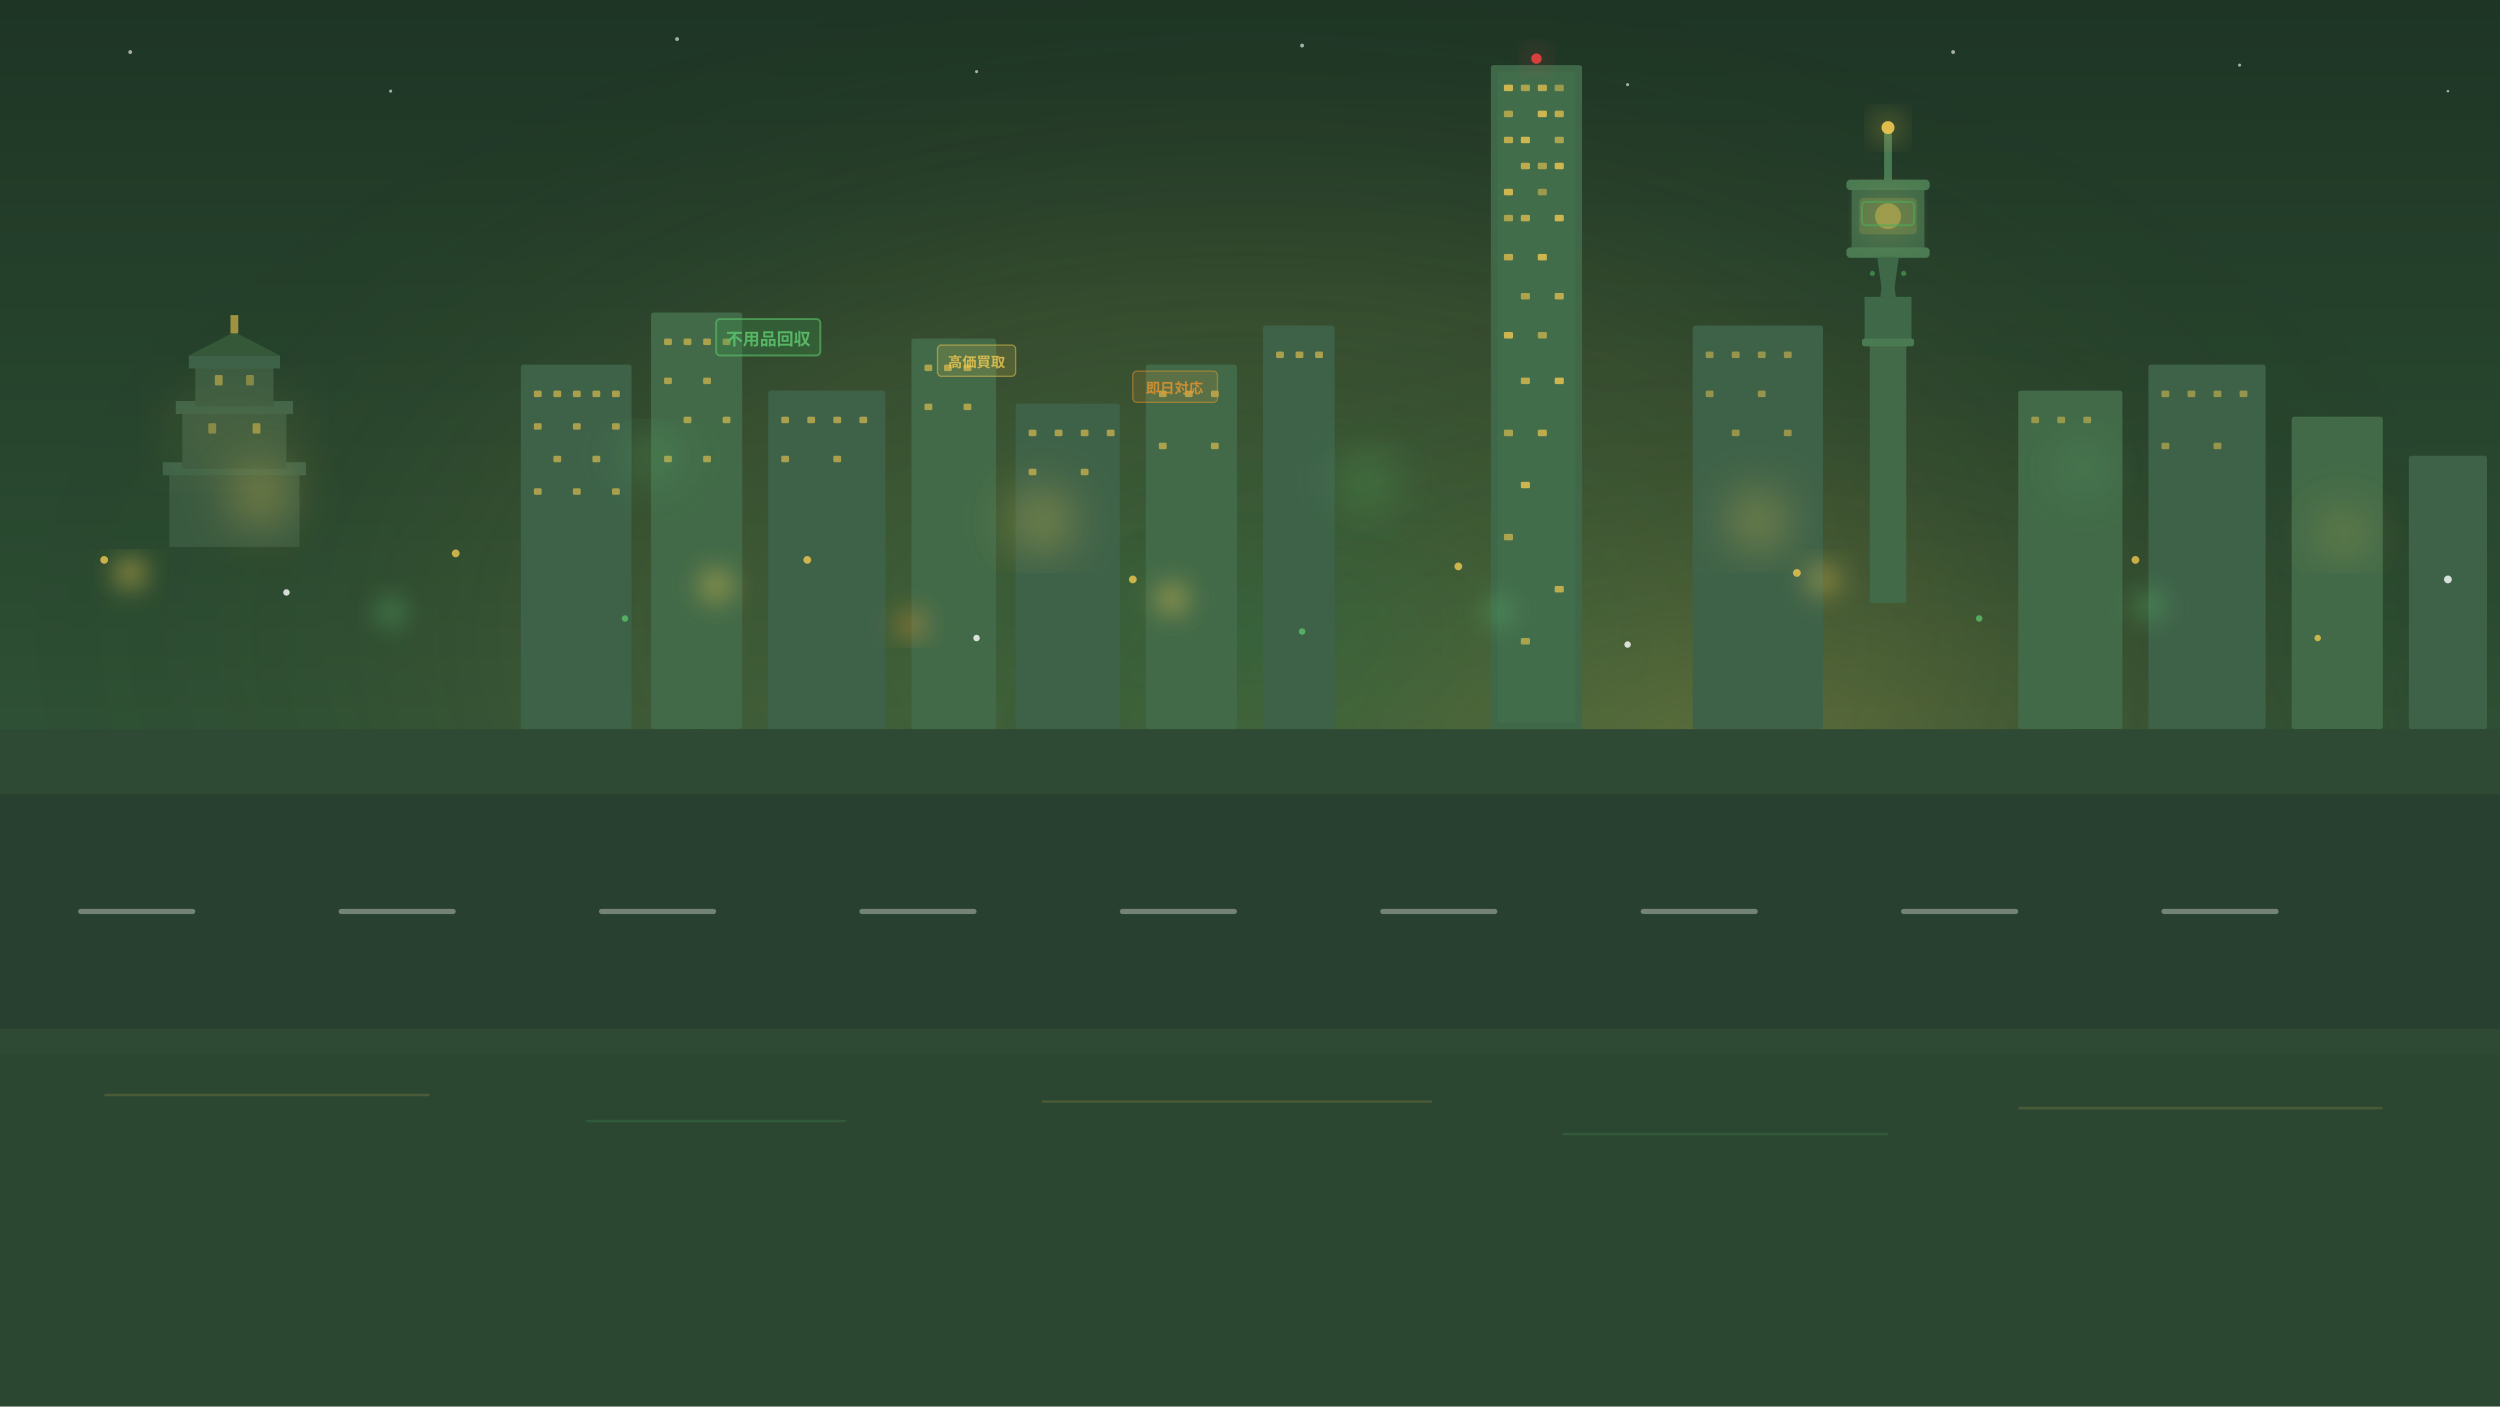
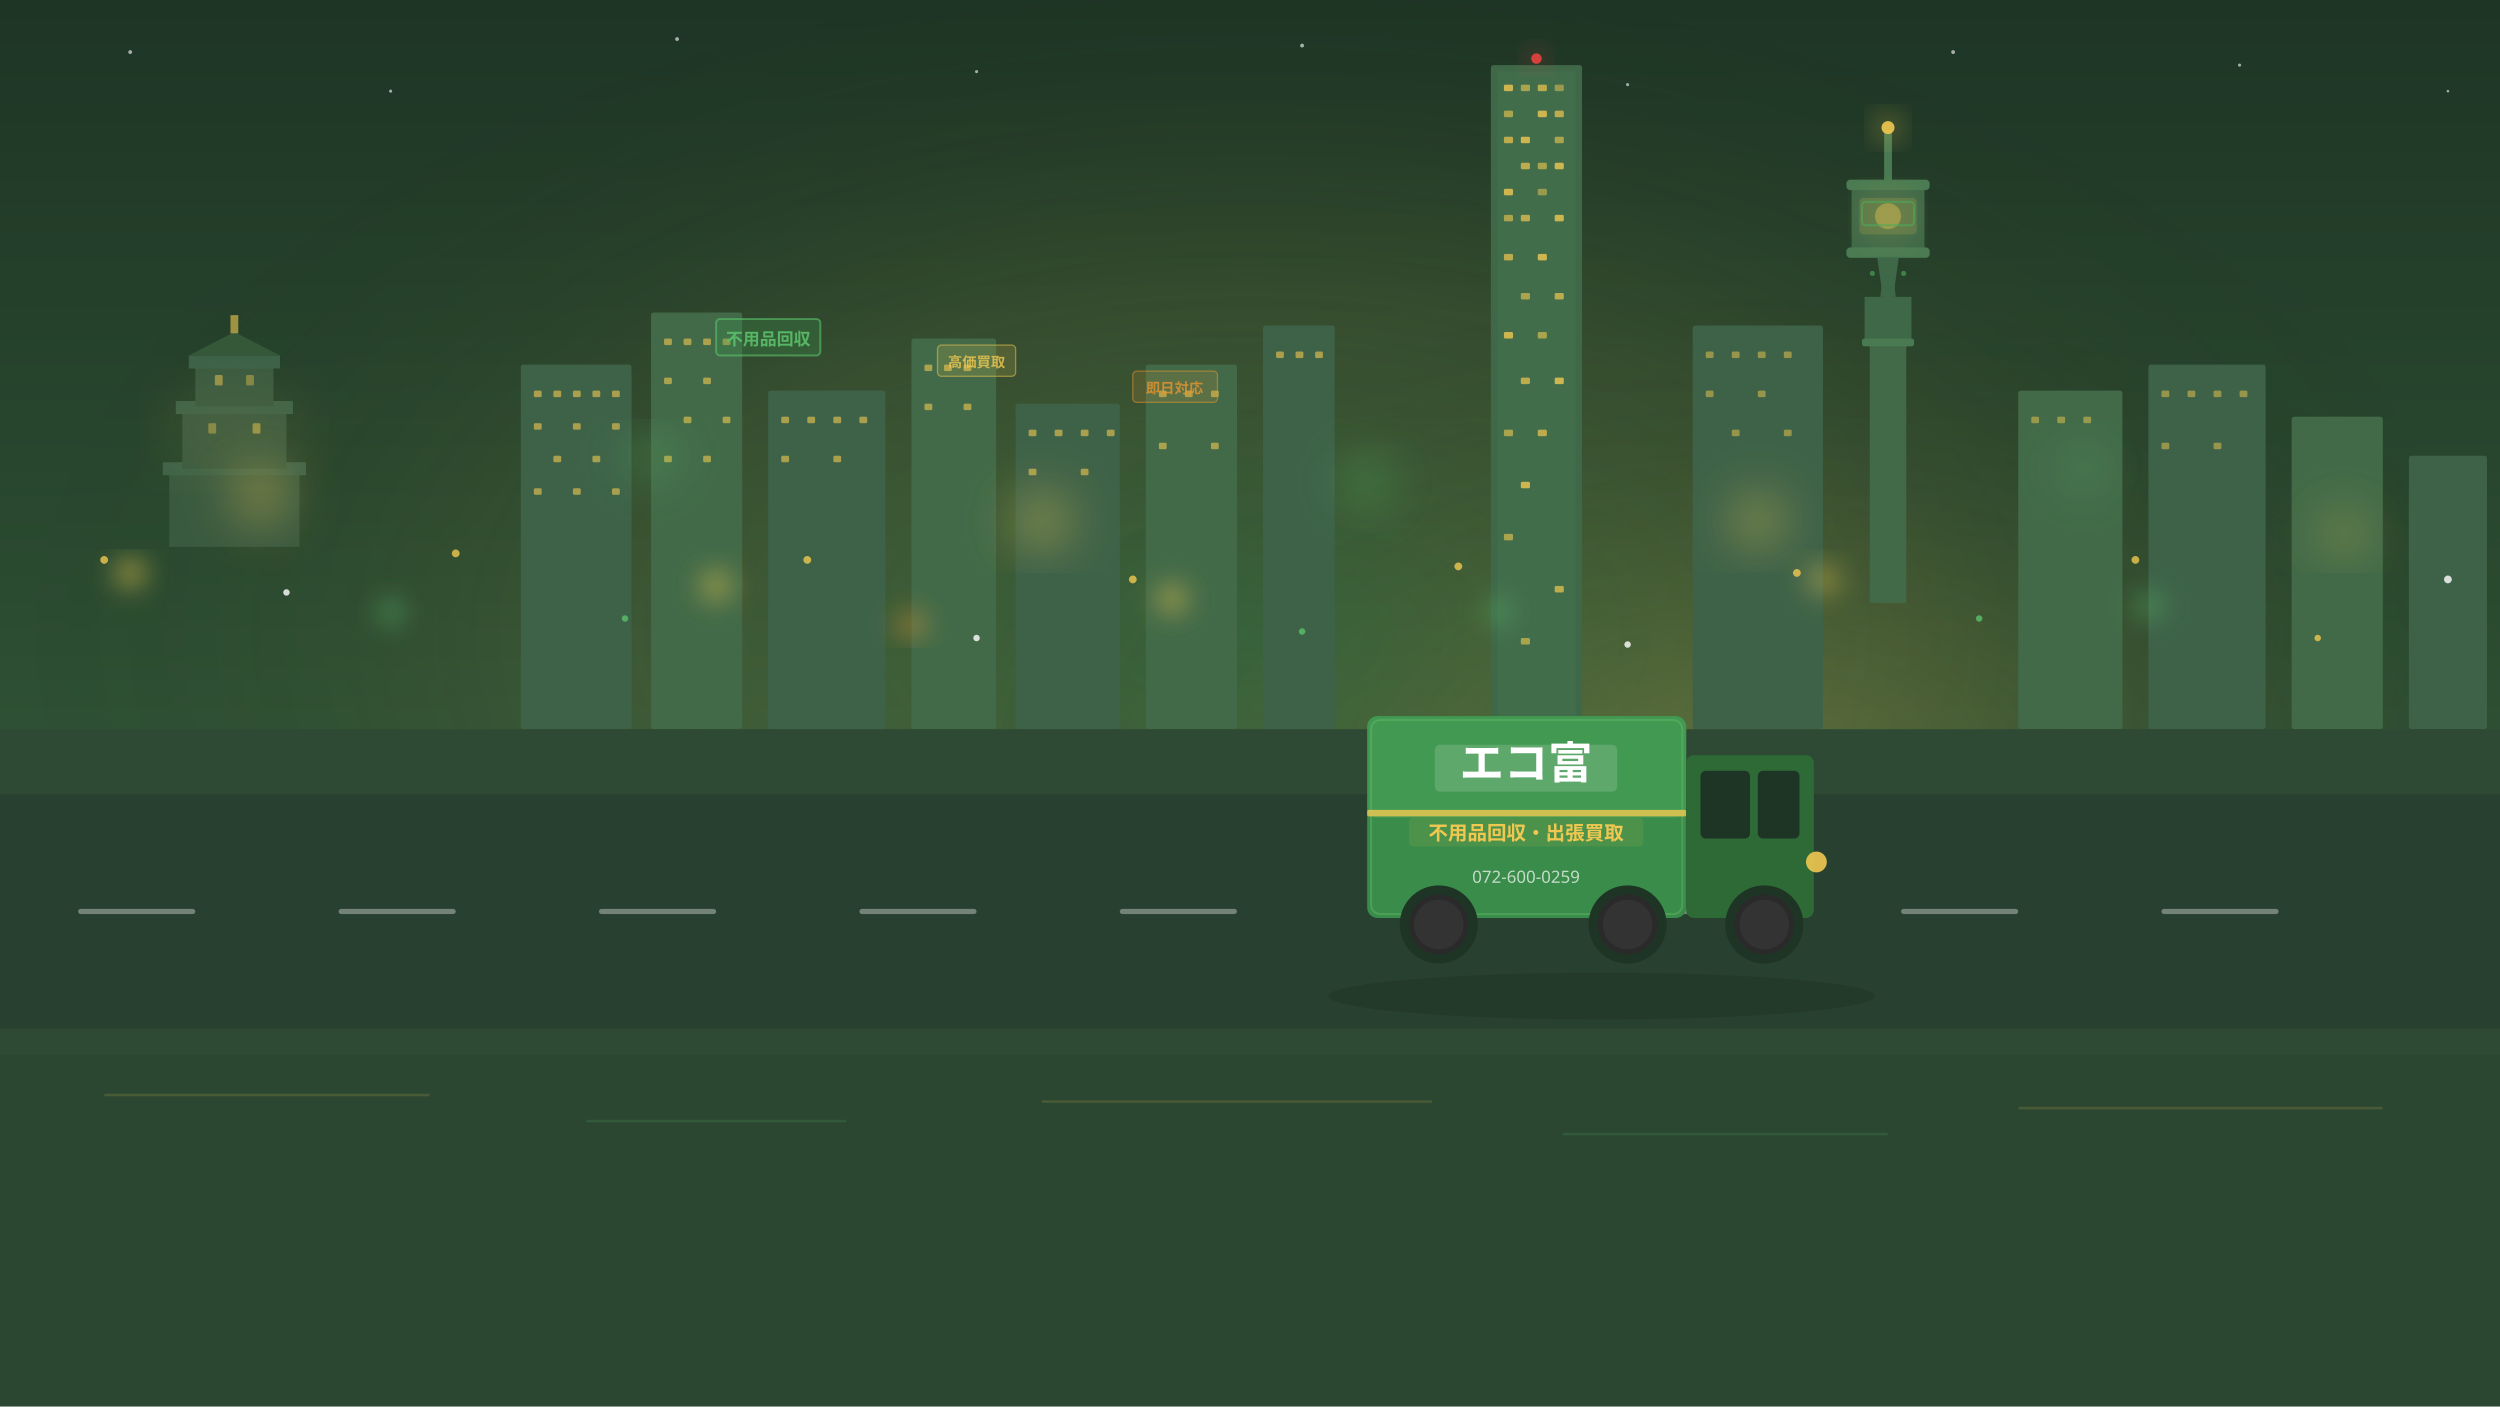
<svg xmlns="http://www.w3.org/2000/svg" viewBox="0 0 1920 1080" width="1920" height="1080">
  <defs>
    <linearGradient id="sky" x1="0" y1="0" x2="0" y2="1">
      <stop offset="0%" stop-color="#1e3525" />
      <stop offset="40%" stop-color="#2a4a30" />
      <stop offset="70%" stop-color="#355a3a" />
      <stop offset="100%" stop-color="#3a6240" />
    </linearGradient>
    <radialGradient id="glow1" cx="50%" cy="45%" r="50%">
      <stop offset="0%" stop-color="#5ac06a" stop-opacity="0.2" />
      <stop offset="50%" stop-color="#f0c850" stop-opacity="0.08" />
      <stop offset="100%" stop-color="transparent" />
    </radialGradient>
    <radialGradient id="glow2" cx="70%" cy="55%" r="35%">
      <stop offset="0%" stop-color="#f0c850" stop-opacity="0.18" />
      <stop offset="100%" stop-color="transparent" />
    </radialGradient>
    <filter id="g1">
      <feGaussianBlur stdDeviation="4" />
    </filter>
    <filter id="g2">
      <feGaussianBlur stdDeviation="10" />
    </filter>
    <filter id="g3">
      <feGaussianBlur stdDeviation="18" />
    </filter>
  </defs>
  <rect width="1920" height="1080" fill="url(#sky)" />
  <rect width="1920" height="1080" fill="url(#glow1)" />
  <rect width="1920" height="1080" fill="url(#glow2)" />
  <g transform="translate(1180, 50)">
    <rect x="-35" y="0" width="70" height="510" fill="#3e6848" rx="2" />
    <rect x="-30" y="5" width="60" height="500" fill="#4a7a52" opacity="0.3" />
    <g fill="#f0c850">
      <rect x="-25" y="15" width="7" height="5" opacity="0.8" rx="1" />
      <rect x="-12" y="15" width="7" height="5" opacity="0.6" rx="1" />
      <rect x="1" y="15" width="7" height="5" opacity="0.7" rx="1" />
      <rect x="14" y="15" width="7" height="5" opacity="0.5" rx="1" />
      <rect x="-25" y="35" width="7" height="5" opacity="0.6" rx="1" />
      <rect x="1" y="35" width="7" height="5" opacity="0.8" rx="1" />
      <rect x="14" y="35" width="7" height="5" opacity="0.7" rx="1" />
      <rect x="-25" y="55" width="7" height="5" opacity="0.7" rx="1" />
      <rect x="-12" y="55" width="7" height="5" opacity="0.8" rx="1" />
      <rect x="14" y="55" width="7" height="5" opacity="0.6" rx="1" />
      <rect x="-12" y="75" width="7" height="5" opacity="0.7" rx="1" />
      <rect x="1" y="75" width="7" height="5" opacity="0.6" rx="1" />
      <rect x="14" y="75" width="7" height="5" opacity="0.8" rx="1" />
      <rect x="-25" y="95" width="7" height="5" opacity="0.8" rx="1" />
      <rect x="1" y="95" width="7" height="5" opacity="0.5" rx="1" />
      <rect x="-25" y="115" width="7" height="5" opacity="0.6" rx="1" />
      <rect x="-12" y="115" width="7" height="5" opacity="0.7" rx="1" />
      <rect x="14" y="115" width="7" height="5" opacity="0.8" rx="1" />
      <rect x="-25" y="145" width="7" height="5" opacity="0.7" rx="1" />
      <rect x="1" y="145" width="7" height="5" opacity="0.8" rx="1" />
      <rect x="-12" y="175" width="7" height="5" opacity="0.6" rx="1" />
      <rect x="14" y="175" width="7" height="5" opacity="0.7" rx="1" />
      <rect x="-25" y="205" width="7" height="5" opacity="0.8" rx="1" />
      <rect x="1" y="205" width="7" height="5" opacity="0.6" rx="1" />
      <rect x="-12" y="240" width="7" height="5" opacity="0.7" rx="1" />
      <rect x="14" y="240" width="7" height="5" opacity="0.8" rx="1" />
      <rect x="-25" y="280" width="7" height="5" opacity="0.6" rx="1" />
      <rect x="1" y="280" width="7" height="5" opacity="0.7" rx="1" />
      <rect x="-12" y="320" width="7" height="5" opacity="0.8" rx="1" />
      <rect x="-25" y="360" width="7" height="5" opacity="0.6" rx="1" />
      <rect x="14" y="400" width="7" height="5" opacity="0.7" rx="1" />
      <rect x="-12" y="440" width="7" height="5" opacity="0.6" rx="1" />
    </g>
    <circle cx="0" cy="-5" r="4" fill="#ff4444" opacity="0.8" />
    <circle cx="0" cy="-5" r="12" fill="#ff4444" opacity="0.15" filter="url(#g2)" />
  </g>
  <g transform="translate(1450, 100)">
    <rect x="-3" y="0" width="6" height="40" fill="#4a7a52" />
    <circle cx="0" cy="-2" r="5" fill="#f0c850" opacity="0.9" />
    <circle cx="0" cy="-2" r="15" fill="#f0c850" opacity="0.2" filter="url(#g2)" />
    <rect x="-28" y="40" width="56" height="55" fill="#3e6848" rx="4" />
    <rect x="-32" y="38" width="64" height="8" fill="#4a7a52" rx="3" />
    <rect x="-32" y="90" width="64" height="8" fill="#4a7a52" rx="3" />
    <rect x="-22" y="52" width="44" height="28" fill="#f0c850" opacity="0.15" rx="3" />
    <circle cx="0" cy="66" r="10" fill="#f0c850" opacity="0.4" />
    <circle cx="0" cy="66" r="25" fill="#f0c850" opacity="0.1" filter="url(#g2)" />
    <rect x="-20" y="55" width="40" height="18" rx="3" fill="none" stroke="#4aac5a" stroke-width="1.5" opacity="0.6" />
    <rect x="-22" y="98" width="10" height="30" fill="#3e6848" transform="skewX(8)" />
    <rect x="12" y="98" width="10" height="30" fill="#3e6848" transform="skewX(-8)" />
    <rect x="-18" y="128" width="36" height="35" fill="#3e6848" />
    <rect x="-14" y="163" width="28" height="200" fill="#426a48" />
    <rect x="-20" y="160" width="40" height="6" fill="#4a7a52" rx="2" />
    <circle cx="-12" cy="110" r="2" fill="#4aac5a" opacity="0.6" />
    <circle cx="12" cy="110" r="2" fill="#4aac5a" opacity="0.6" />
  </g>
  <g transform="translate(180, 250)">
    <rect x="-50" y="110" width="100" height="60" fill="#3a5a40" />
    <rect x="-55" y="105" width="110" height="10" fill="#3e6248" />
    <rect x="-40" y="65" width="80" height="45" fill="#3a5a40" />
    <rect x="-45" y="58" width="90" height="10" fill="#3e6248" />
    <rect x="-30" y="30" width="60" height="32" fill="#3a5a40" />
    <rect x="-35" y="23" width="70" height="10" fill="#3e6248" />
    <polygon points="-35,23 0,5 35,23" fill="#355838" />
    <rect x="-3" y="-8" width="6" height="14" fill="#f0c850" opacity="0.6" />
    <ellipse cx="0" cy="80" rx="60" ry="40" fill="#f0c850" opacity="0.06" filter="url(#g3)" />
    <rect x="-15" y="38" width="6" height="8" fill="#f0c850" opacity="0.5" rx="1" />
    <rect x="9" y="38" width="6" height="8" fill="#f0c850" opacity="0.4" rx="1" />
    <rect x="-20" y="75" width="6" height="8" fill="#f0c850" opacity="0.4" rx="1" />
    <rect x="14" y="75" width="6" height="8" fill="#f0c850" opacity="0.5" rx="1" />
  </g>
  <g>
    <rect x="400" y="280" width="85" height="280" fill="#3e6248" rx="2" />
    <rect x="500" y="240" width="70" height="320" fill="#426a48" rx="2" />
    <rect x="590" y="300" width="90" height="260" fill="#3e6248" rx="2" />
    <rect x="700" y="260" width="65" height="300" fill="#426a48" rx="2" />
    <rect x="780" y="310" width="80" height="250" fill="#3e6248" rx="2" />
    <rect x="880" y="280" width="70" height="280" fill="#426a48" rx="2" />
    <rect x="970" y="250" width="55" height="310" fill="#3e6248" rx="2" />
    <g fill="#f0c850" opacity="0.6">
      <rect x="410" y="300" width="6" height="5" rx="1" />
      <rect x="425" y="300" width="6" height="5" rx="1" />
      <rect x="440" y="300" width="6" height="5" rx="1" />
      <rect x="455" y="300" width="6" height="5" rx="1" />
      <rect x="470" y="300" width="6" height="5" rx="1" />
      <rect x="410" y="325" width="6" height="5" rx="1" />
      <rect x="440" y="325" width="6" height="5" rx="1" />
      <rect x="470" y="325" width="6" height="5" rx="1" />
      <rect x="425" y="350" width="6" height="5" rx="1" />
      <rect x="455" y="350" width="6" height="5" rx="1" />
      <rect x="410" y="375" width="6" height="5" rx="1" />
      <rect x="440" y="375" width="6" height="5" rx="1" />
      <rect x="470" y="375" width="6" height="5" rx="1" />
      <rect x="510" y="260" width="6" height="5" rx="1" />
      <rect x="525" y="260" width="6" height="5" rx="1" />
      <rect x="540" y="260" width="6" height="5" rx="1" />
      <rect x="555" y="260" width="6" height="5" rx="1" />
      <rect x="510" y="290" width="6" height="5" rx="1" />
      <rect x="540" y="290" width="6" height="5" rx="1" />
      <rect x="525" y="320" width="6" height="5" rx="1" />
      <rect x="555" y="320" width="6" height="5" rx="1" />
      <rect x="510" y="350" width="6" height="5" rx="1" />
      <rect x="540" y="350" width="6" height="5" rx="1" />
      <rect x="600" y="320" width="6" height="5" rx="1" />
      <rect x="620" y="320" width="6" height="5" rx="1" />
      <rect x="640" y="320" width="6" height="5" rx="1" />
      <rect x="660" y="320" width="6" height="5" rx="1" />
      <rect x="600" y="350" width="6" height="5" rx="1" />
      <rect x="640" y="350" width="6" height="5" rx="1" />
      <rect x="710" y="280" width="6" height="5" rx="1" />
      <rect x="725" y="280" width="6" height="5" rx="1" />
      <rect x="740" y="280" width="6" height="5" rx="1" />
      <rect x="710" y="310" width="6" height="5" rx="1" />
      <rect x="740" y="310" width="6" height="5" rx="1" />
      <rect x="790" y="330" width="6" height="5" rx="1" />
      <rect x="810" y="330" width="6" height="5" rx="1" />
      <rect x="830" y="330" width="6" height="5" rx="1" />
      <rect x="850" y="330" width="6" height="5" rx="1" />
      <rect x="790" y="360" width="6" height="5" rx="1" />
      <rect x="830" y="360" width="6" height="5" rx="1" />
      <rect x="890" y="300" width="6" height="5" rx="1" />
      <rect x="910" y="300" width="6" height="5" rx="1" />
      <rect x="930" y="300" width="6" height="5" rx="1" />
      <rect x="890" y="340" width="6" height="5" rx="1" />
      <rect x="930" y="340" width="6" height="5" rx="1" />
      <rect x="980" y="270" width="6" height="5" rx="1" />
      <rect x="995" y="270" width="6" height="5" rx="1" />
      <rect x="1010" y="270" width="6" height="5" rx="1" />
    </g>
    <g transform="translate(550,245)">
      <rect x="0" y="0" width="80" height="28" rx="3" fill="#3a8c4a" opacity="0.3" />
      <rect x="0" y="0" width="80" height="28" rx="3" fill="none" stroke="#5ac06a" stroke-width="1.5" opacity="0.6" />
-       <text x="40" y="20" text-anchor="middle" font-family="sans-serif" font-weight="900" font-size="13" fill="#5ac06a" opacity="0.9">不用品回収</text>
+       <text x="40" y="20" text-anchor="middle" font-family="Hiragino Kaku Gothic ProN,Hiragino Sans,Yu Gothic,Meiryo,sans-serif" font-weight="900" font-size="13" fill="#5ac06a" opacity="0.9">不用品回収</text>
    </g>
    <g transform="translate(720,265)">
      <rect x="0" y="0" width="60" height="24" rx="3" fill="#f0c850" opacity="0.15" />
      <rect x="0" y="0" width="60" height="24" rx="3" fill="none" stroke="#f0c850" stroke-width="1" opacity="0.5" />
-       <text x="30" y="17" text-anchor="middle" font-family="sans-serif" font-weight="900" font-size="11" fill="#f0c850" opacity="0.8">高価買取</text>
+       <text x="30" y="17" text-anchor="middle" font-family="Hiragino Kaku Gothic ProN,Hiragino Sans,Yu Gothic,Meiryo,sans-serif" font-weight="900" font-size="11" fill="#f0c850" opacity="0.8">高価買取</text>
    </g>
    <g transform="translate(870,285)">
      <rect x="0" y="0" width="65" height="24" rx="3" fill="#e8962e" opacity="0.15" />
      <rect x="0" y="0" width="65" height="24" rx="3" fill="none" stroke="#e8962e" stroke-width="1" opacity="0.5" />
-       <text x="32" y="17" text-anchor="middle" font-family="sans-serif" font-weight="900" font-size="11" fill="#e8962e" opacity="0.8">即日対応</text>
+       <text x="32" y="17" text-anchor="middle" font-family="Hiragino Kaku Gothic ProN,Hiragino Sans,Yu Gothic,Meiryo,sans-serif" font-weight="900" font-size="11" fill="#e8962e" opacity="0.8">即日対応</text>
    </g>
  </g>
  <rect x="1300" y="250" width="100" height="310" fill="#3e6248" rx="2" />
  <rect x="1550" y="300" width="80" height="260" fill="#426a48" rx="2" />
  <rect x="1650" y="280" width="90" height="280" fill="#3e6248" rx="2" />
  <rect x="1760" y="320" width="70" height="240" fill="#426a48" rx="2" />
  <rect x="1850" y="350" width="60" height="210" fill="#3e6248" rx="2" />
  <g fill="#f0c850" opacity="0.5">
    <rect x="1310" y="270" width="6" height="5" rx="1" />
    <rect x="1330" y="270" width="6" height="5" rx="1" />
    <rect x="1350" y="270" width="6" height="5" rx="1" />
    <rect x="1370" y="270" width="6" height="5" rx="1" />
    <rect x="1310" y="300" width="6" height="5" rx="1" />
    <rect x="1350" y="300" width="6" height="5" rx="1" />
    <rect x="1330" y="330" width="6" height="5" rx="1" />
    <rect x="1370" y="330" width="6" height="5" rx="1" />
    <rect x="1560" y="320" width="6" height="5" rx="1" />
    <rect x="1580" y="320" width="6" height="5" rx="1" />
    <rect x="1600" y="320" width="6" height="5" rx="1" />
    <rect x="1660" y="300" width="6" height="5" rx="1" />
    <rect x="1680" y="300" width="6" height="5" rx="1" />
    <rect x="1700" y="300" width="6" height="5" rx="1" />
    <rect x="1720" y="300" width="6" height="5" rx="1" />
    <rect x="1660" y="340" width="6" height="5" rx="1" />
    <rect x="1700" y="340" width="6" height="5" rx="1" />
  </g>
  <rect x="0" y="560" width="1920" height="520" fill="#2e4a34" />
  <rect x="0" y="610" width="1920" height="180" fill="#284030" />
  <g opacity="0.35">
    <rect x="60" y="698" width="90" height="4" fill="#fff" rx="2" />
    <rect x="260" y="698" width="90" height="4" fill="#fff" rx="2" />
    <rect x="460" y="698" width="90" height="4" fill="#fff" rx="2" />
    <rect x="660" y="698" width="90" height="4" fill="#fff" rx="2" />
    <rect x="860" y="698" width="90" height="4" fill="#fff" rx="2" />
    <rect x="1060" y="698" width="90" height="4" fill="#fff" rx="2" />
    <rect x="1260" y="698" width="90" height="4" fill="#fff" rx="2" />
    <rect x="1460" y="698" width="90" height="4" fill="#fff" rx="2" />
    <rect x="1660" y="698" width="90" height="4" fill="#fff" rx="2" />
  </g>
  <g filter="url(#g3)">
    <circle cx="200" cy="380" r="22" fill="#f0c850" opacity="0.4" />
    <circle cx="500" cy="350" r="18" fill="#5ac06a" opacity="0.35" />
    <circle cx="800" cy="400" r="24" fill="#f0c850" opacity="0.35" />
    <circle cx="1050" cy="370" r="18" fill="#5ac06a" opacity="0.4" />
    <circle cx="1350" cy="400" r="22" fill="#f0c850" opacity="0.35" />
    <circle cx="1600" cy="360" r="16" fill="#5ac06a" opacity="0.3" />
    <circle cx="1800" cy="410" r="20" fill="#f0c850" opacity="0.25" />
  </g>
  <g filter="url(#g2)">
    <circle cx="100" cy="440" r="12" fill="#f0c850" opacity="0.55" />
    <circle cx="300" cy="470" r="10" fill="#5ac06a" opacity="0.5" />
    <circle cx="550" cy="450" r="13" fill="#f0c850" opacity="0.45" />
    <circle cx="700" cy="480" r="11" fill="#e8962e" opacity="0.5" />
    <circle cx="900" cy="460" r="12" fill="#f0c850" opacity="0.5" />
    <circle cx="1150" cy="470" r="10" fill="#5ac06a" opacity="0.45" />
    <circle cx="1400" cy="445" r="13" fill="#f0c850" opacity="0.4" />
    <circle cx="1650" cy="465" r="11" fill="#5ac06a" opacity="0.45" />
  </g>
  <g opacity="0.8">
    <circle cx="80" cy="430" r="3" fill="#f0c850" />
    <circle cx="220" cy="455" r="2.5" fill="#fff" />
    <circle cx="350" cy="425" r="3" fill="#f0c850" />
    <circle cx="480" cy="475" r="2.5" fill="#5ac06a" />
    <circle cx="620" cy="430" r="3" fill="#f0c850" />
    <circle cx="750" cy="490" r="2.5" fill="#fff" />
    <circle cx="870" cy="445" r="3" fill="#f0c850" />
    <circle cx="1000" cy="485" r="2.5" fill="#5ac06a" />
    <circle cx="1120" cy="435" r="3" fill="#f0c850" />
    <circle cx="1250" cy="495" r="2.5" fill="#fff" />
    <circle cx="1380" cy="440" r="3" fill="#f0c850" />
    <circle cx="1520" cy="475" r="2.5" fill="#5ac06a" />
    <circle cx="1640" cy="430" r="3" fill="#f0c850" />
    <circle cx="1780" cy="490" r="2.5" fill="#f0c850" />
    <circle cx="1880" cy="445" r="3" fill="#fff" />
  </g>
+   <g transform="translate(1050,530)">
+     <ellipse cx="180" cy="235" rx="210" ry="18" fill="#1e3425" opacity="0.5" />
+     <rect x="0" y="20" width="245" height="155" rx="8" fill="#3a8c4a" />
+     <rect x="0" y="20" width="245" height="78" rx="8" fill="#5ac06a" opacity="0.25" />
+     <rect x="3" y="23" width="239" height="149" rx="7" fill="none" stroke="#6abe6a" stroke-width="1.5" opacity="0.4" />
+     <rect x="0" y="92" width="245" height="5" fill="#f0c850" opacity="0.8" rx="1" />
+     <rect x="52" y="42" width="140" height="36" rx="4" fill="#fff" opacity="0.15" />
+     <text x="122" y="68" text-anchor="middle" font-family="Hiragino Kaku Gothic ProN,Hiragino Sans,Yu Gothic,Meiryo,sans-serif" font-weight="900" font-size="34" fill="#fff">エコ富</text>
+     <rect x="32" y="98" width="180" height="22" rx="3" fill="#f0c850" opacity="0.1" />
+     <text x="122" y="115" text-anchor="middle" font-family="Hiragino Kaku Gothic ProN,Hiragino Sans,Yu Gothic,Meiryo,sans-serif" font-weight="700" font-size="15" fill="#f0c850">不用品回収・出張買取</text>
+     <text x="122" y="148" text-anchor="middle" font-family="sans-serif" font-weight="500" font-size="13" fill="#fff" opacity="0.7">072-600-0259</text>
+     <rect x="245" y="50" width="98" height="125" rx="6" fill="#2d6a35" />
+     <rect x="256" y="62" width="38" height="52" rx="4" fill="#1e3425" />
+     <rect x="300" y="62" width="32" height="52" rx="4" fill="#1e3425" />
+     <circle cx="345" cy="132" r="8" fill="#f0c850" opacity="0.9" />
+     <circle cx="55" cy="180" r="30" fill="#1e3425" />
+     <circle cx="55" cy="180" r="23" fill="#2a2a2a" />
+     <circle cx="55" cy="180" r="19" fill="#333" />
+     <circle cx="200" cy="180" r="30" fill="#1e3425" />
+     <circle cx="200" cy="180" r="23" fill="#2a2a2a" />
+     <circle cx="200" cy="180" r="19" fill="#333" />
+     <circle cx="305" cy="180" r="30" fill="#1e3425" />
+     <circle cx="305" cy="180" r="23" fill="#2a2a2a" />
+     <circle cx="305" cy="180" r="19" fill="#333" />
+   </g>
  <rect x="0" y="810" width="1920" height="270" fill="#2a4430" opacity="0.7" />
  <g opacity="0.15">
    <rect x="80" y="840" width="250" height="2" fill="#f0c850" rx="1" />
    <rect x="450" y="860" width="200" height="2" fill="#5ac06a" rx="1" />
    <rect x="800" y="845" width="300" height="2" fill="#f0c850" rx="1" />
    <rect x="1200" y="870" width="250" height="2" fill="#5ac06a" rx="1" />
    <rect x="1550" y="850" width="280" height="2" fill="#f0c850" rx="1" />
  </g>
  <g opacity="0.6">
    <circle cx="100" cy="40" r="1.5" fill="#fff" />
    <circle cx="300" cy="70" r="1.2" fill="#fff" />
    <circle cx="520" cy="30" r="1.5" fill="#fff" />
    <circle cx="750" cy="55" r="1.2" fill="#fff" />
    <circle cx="1000" cy="35" r="1.5" fill="#fff" />
    <circle cx="1250" cy="65" r="1.2" fill="#fff" />
    <circle cx="1500" cy="40" r="1.5" fill="#fff" />
    <circle cx="1720" cy="50" r="1.2" fill="#fff" />
    <circle cx="1880" cy="70" r="1" fill="#fff" />
  </g>
</svg>
